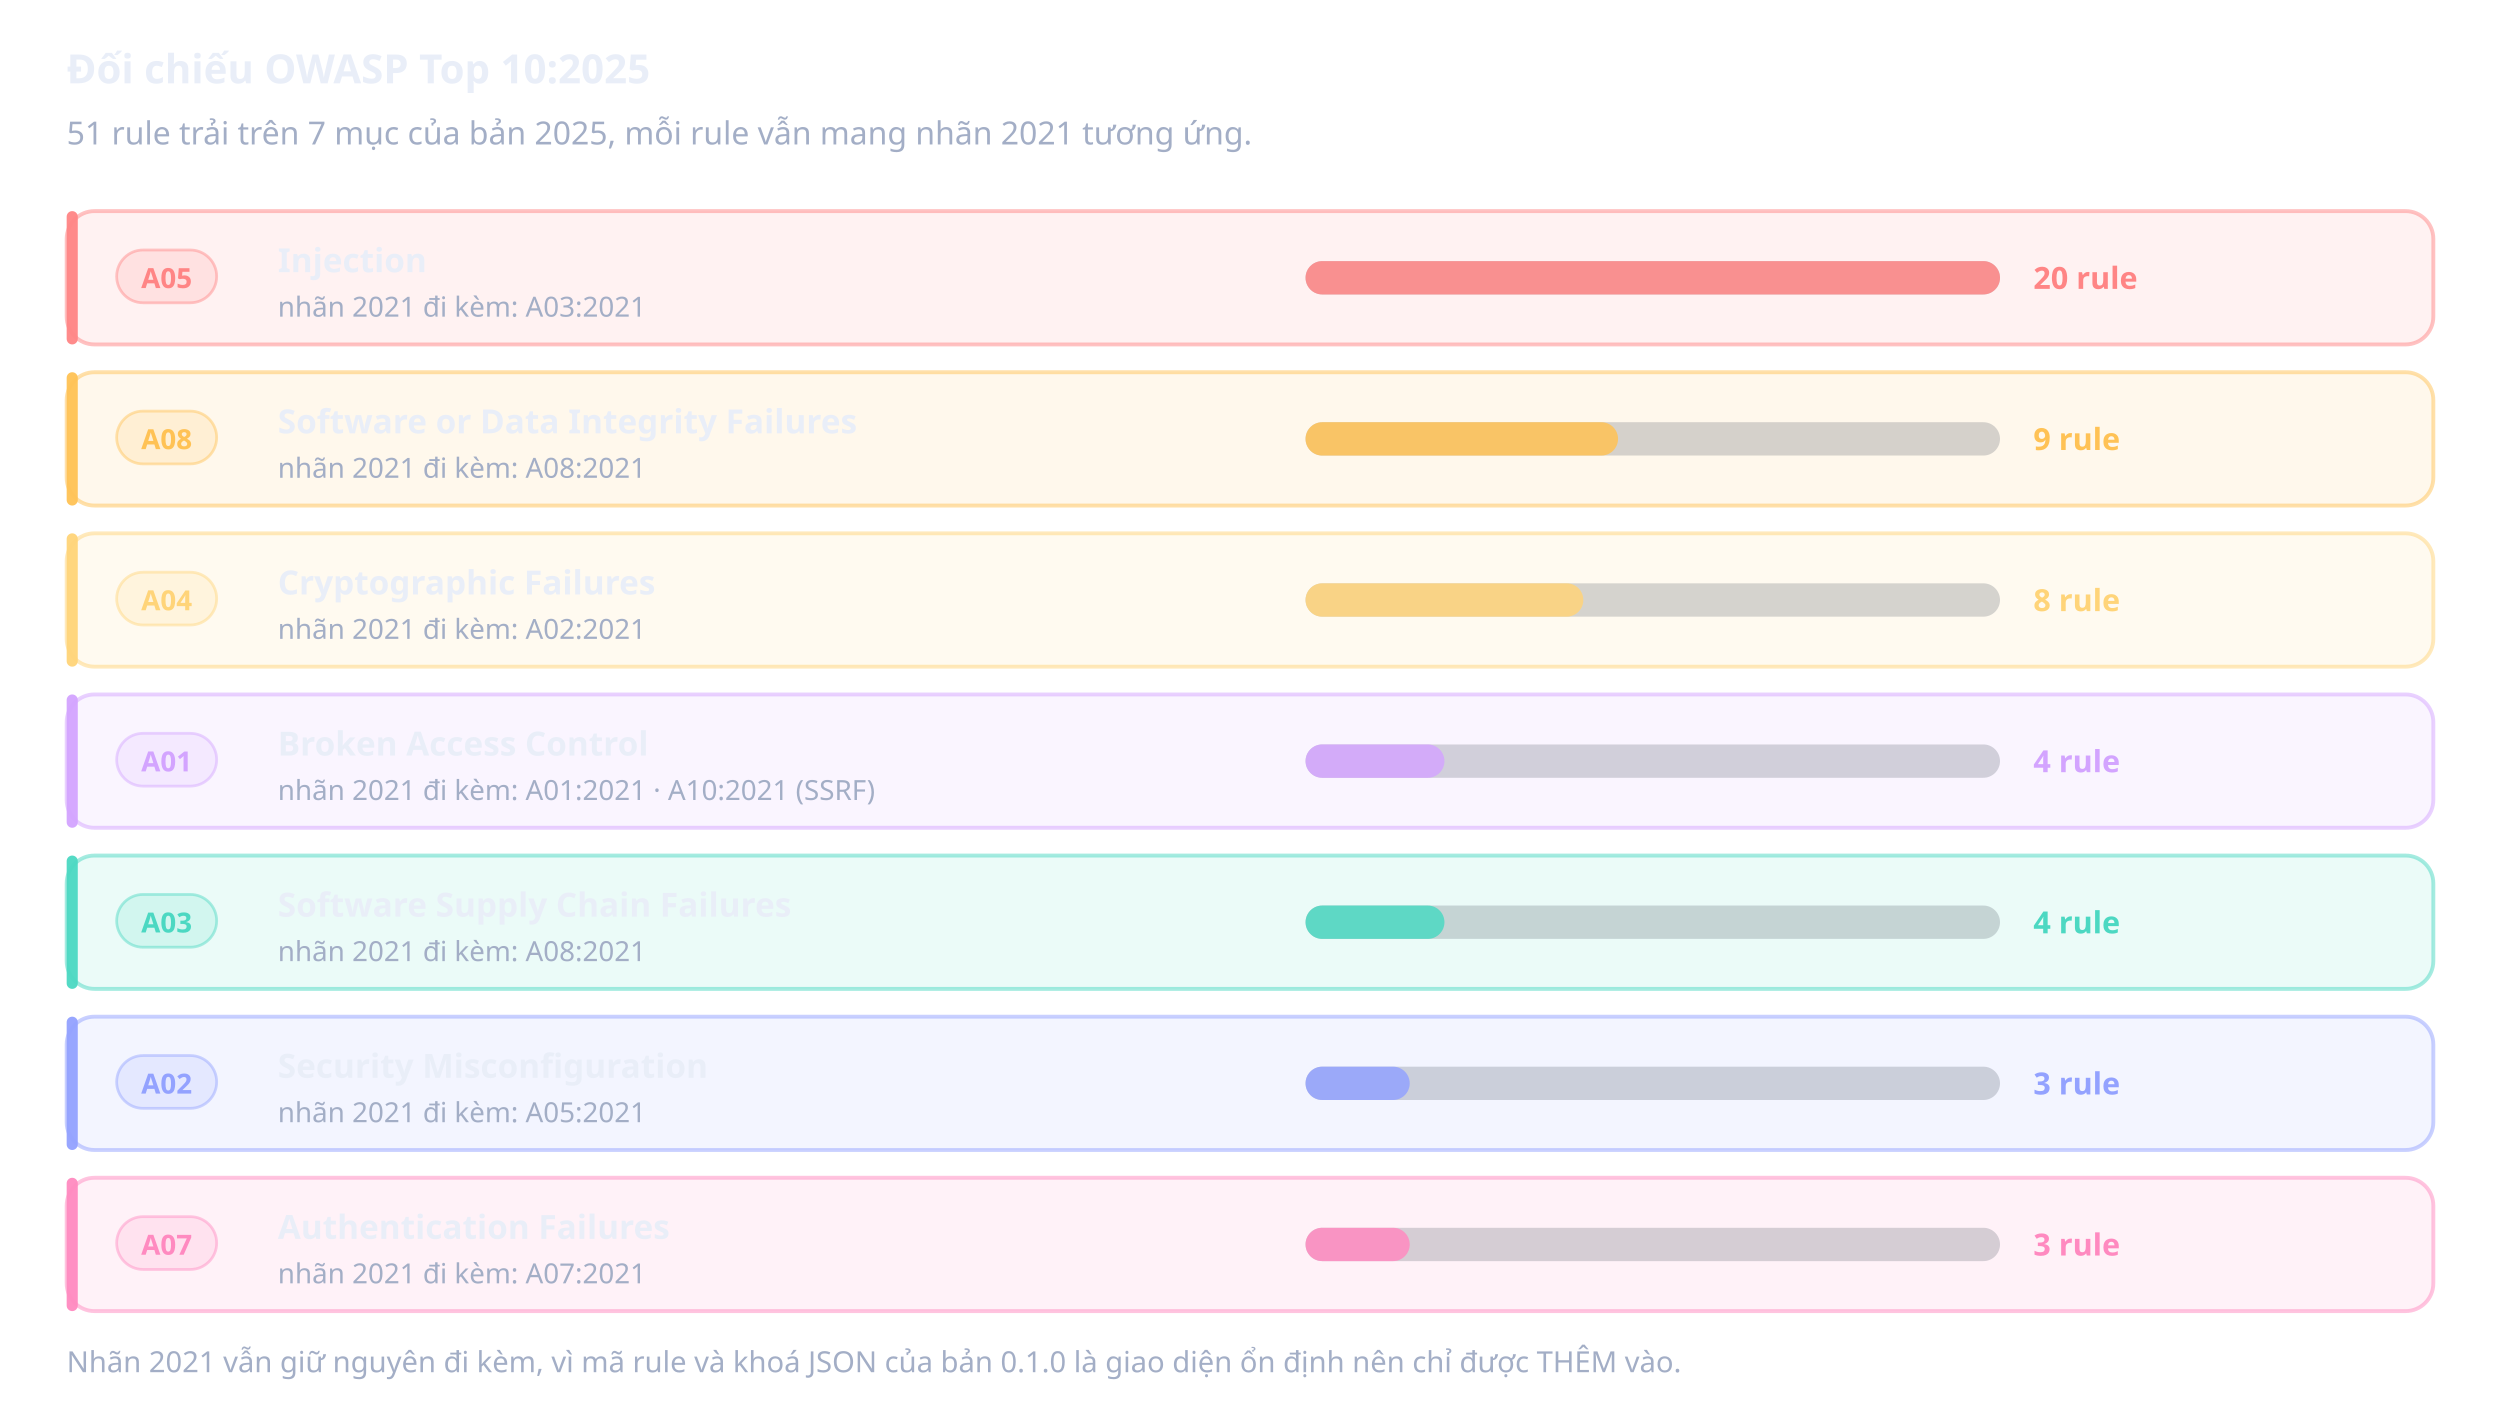
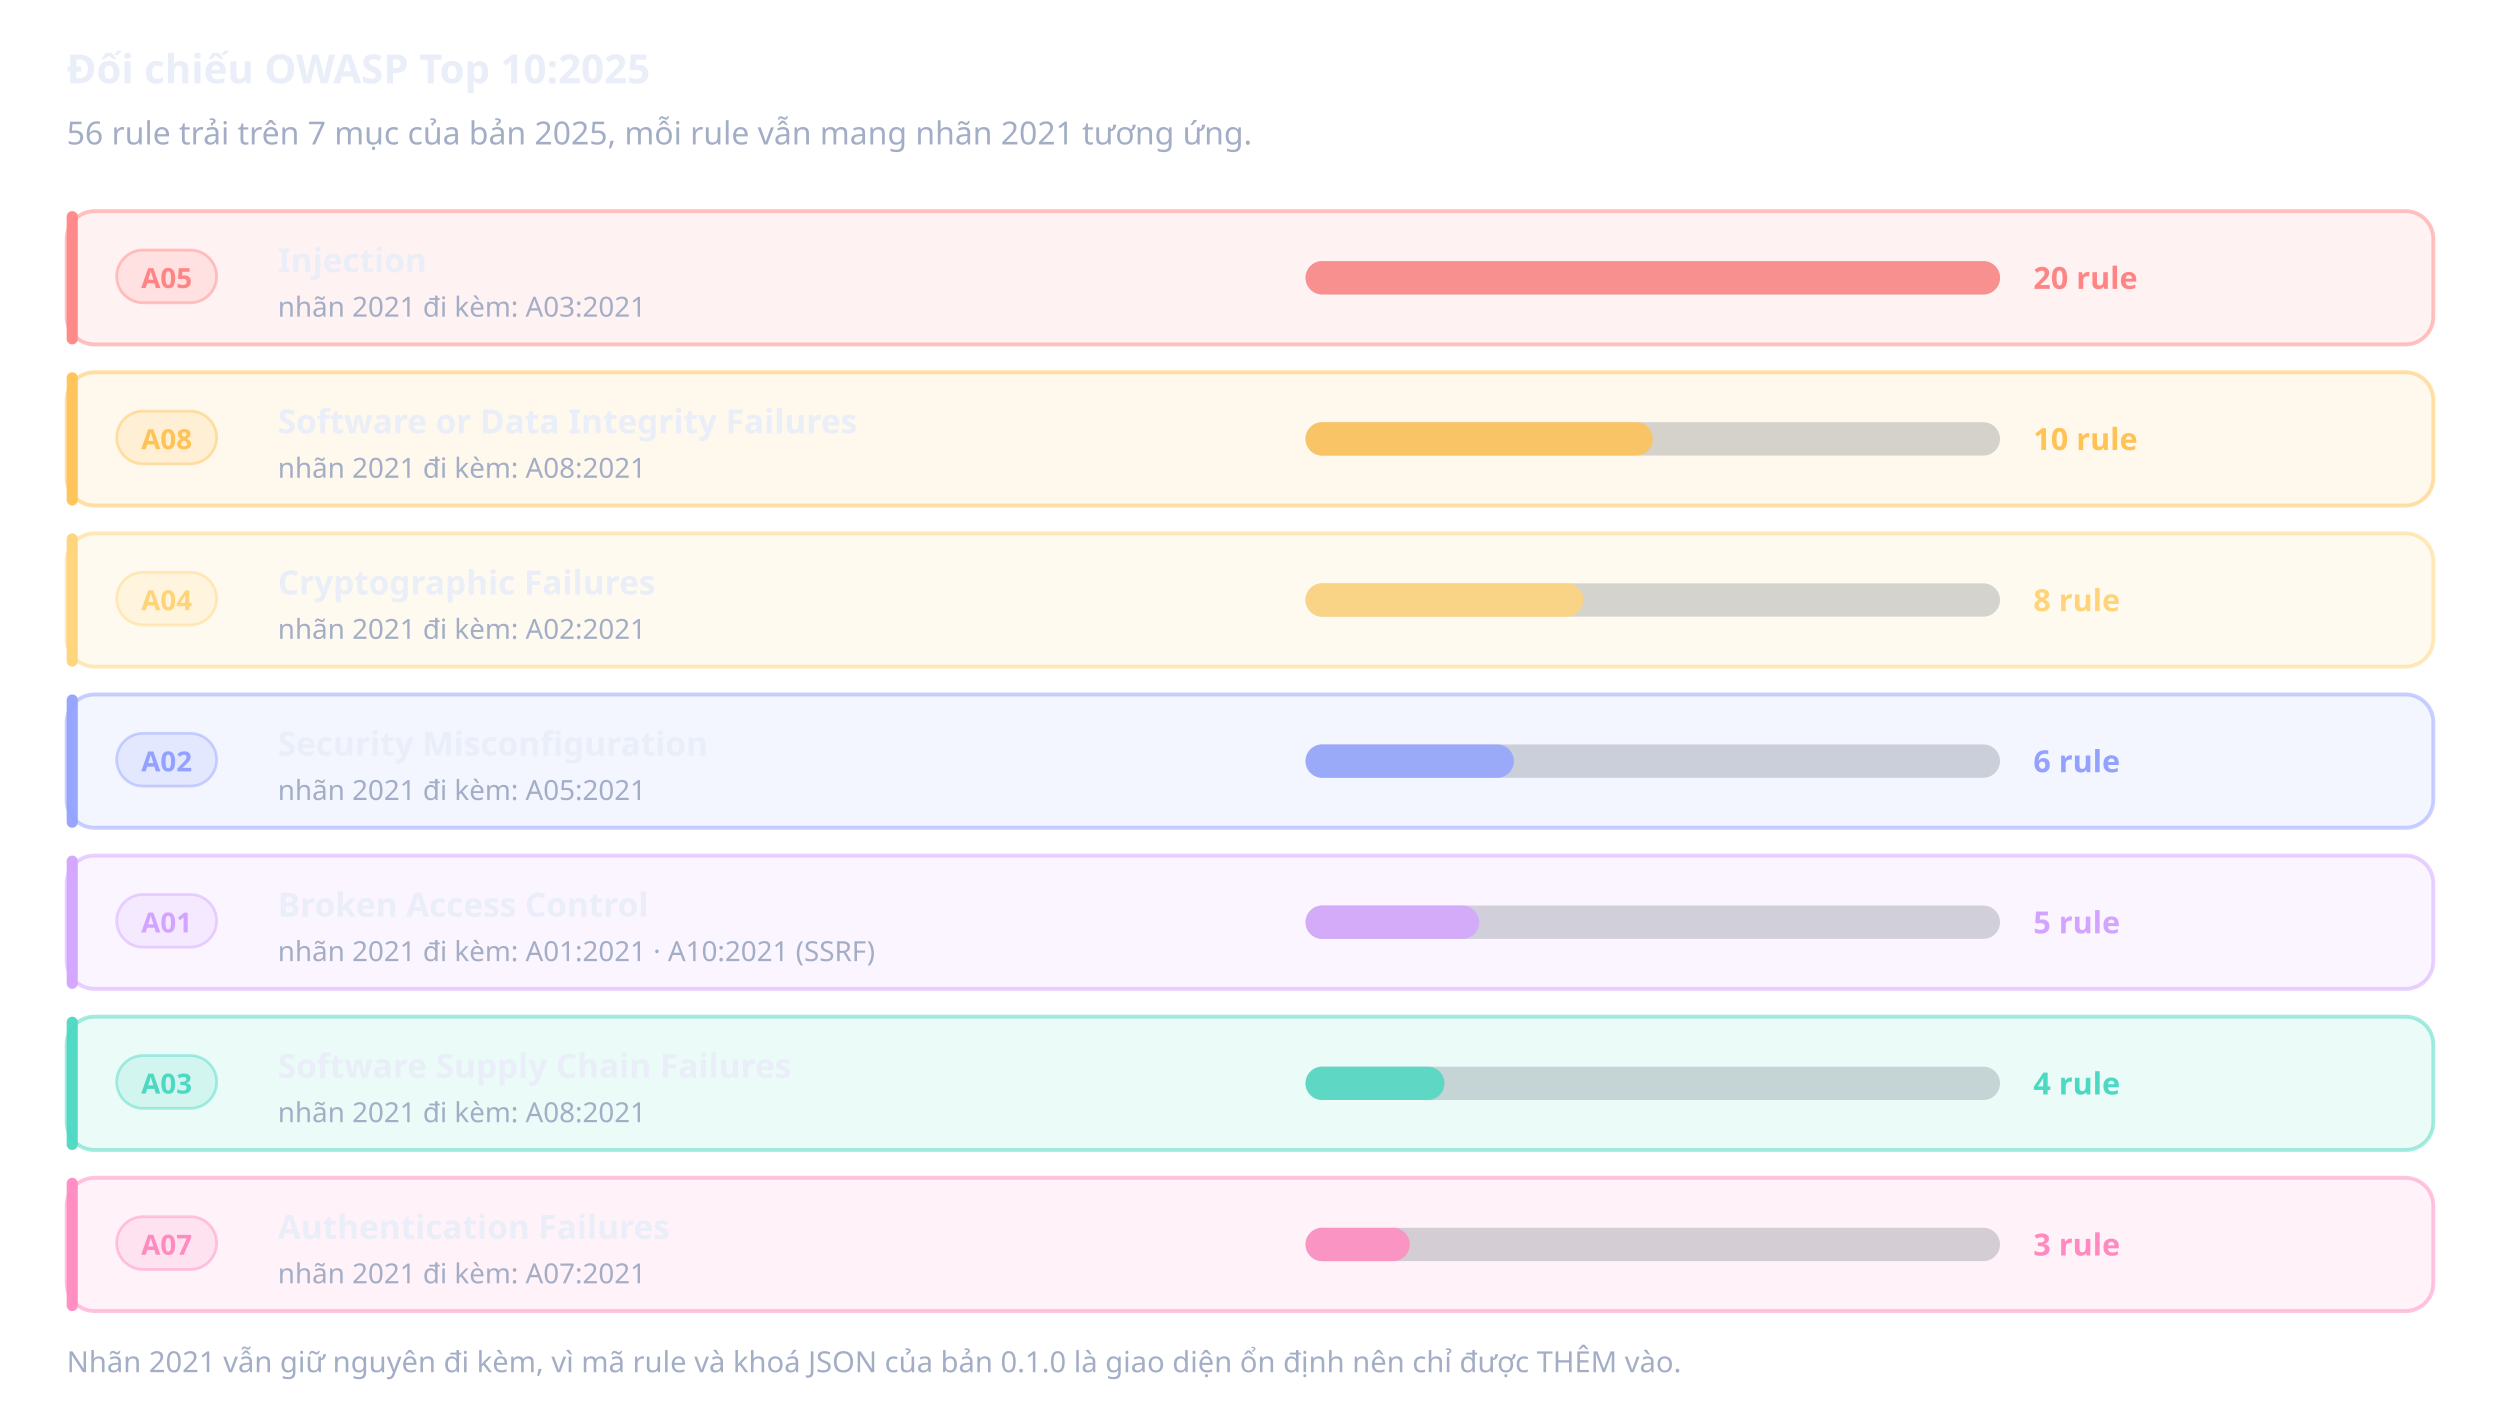
<svg xmlns="http://www.w3.org/2000/svg" viewBox="0 0 900 508" width="900" height="508" role="img">
  <defs>
    <marker id="adark" viewBox="0 0 10 10" refX="9" refY="5" markerWidth="6" markerHeight="6" orient="auto-start-reverse">
      <path d="M 0 0 L 10 5 L 0 10 z" fill="#a3aec6" opacity="0.75" />
    </marker>
  </defs>
  <text x="24" y="30" font-family="Segoe UI, system-ui, -apple-system, sans-serif" font-size="14.5" fill="#e9eef8" text-anchor="start" font-weight="700">Đối chiếu OWASP Top 10:2025</text>
-   <text x="24" y="52" font-family="Segoe UI, system-ui, -apple-system, sans-serif" font-size="11.5" fill="#a3aec6" text-anchor="start" font-weight="400">51 rule trải trên 7 mục của bản 2025, mỗi rule vẫn mang nhãn 2021 tương ứng.</text>
+   <text x="24" y="52" font-family="Segoe UI, system-ui, -apple-system, sans-serif" font-size="11.5" fill="#a3aec6" text-anchor="start" font-weight="400">56 rule trải trên 7 mục của bản 2025, mỗi rule vẫn mang nhãn 2021 tương ứng.</text>
  <rect x="24" y="76" width="852" height="48" rx="10" fill="#ff8585" opacity="0.11" />
  <rect x="24" y="76" width="852" height="48" rx="10" fill="none" stroke="#ff8585" stroke-width="1.4" opacity="0.50" />
  <rect x="24" y="76" width="4" height="48" rx="2" fill="#ff8585" opacity="0.95" />
  <rect x="42" y="90" width="36" height="19" rx="9.5" fill="#ff8585" opacity="0.16" />
  <rect x="42" y="90" width="36" height="19" rx="9.5" fill="none" stroke="#ff8585" stroke-width="1" opacity="0.45" />
  <text x="60" y="103.7" font-family="Segoe UI, system-ui, -apple-system, sans-serif" font-size="10" fill="#ff8585" text-anchor="middle" font-weight="700">A05</text>
  <text x="100" y="98" font-family="Segoe UI, system-ui, -apple-system, sans-serif" font-size="12" fill="#e9eef8" text-anchor="start" font-weight="700">Injection</text>
  <text x="100" y="114" font-family="Segoe UI, system-ui, -apple-system, sans-serif" font-size="10" fill="#a3aec6" text-anchor="start" font-weight="400">nhãn 2021 đi kèm: A03:2021</text>
  <rect x="470" y="94" width="250" height="12" rx="6.0" fill="#2b3546" opacity="0.20" />
  <rect x="470" y="94" width="250" height="12" rx="6" fill="#ff8585" opacity="0.85" />
  <text x="732" y="104" font-family="Segoe UI, system-ui, -apple-system, sans-serif" font-size="11" fill="#ff8585" text-anchor="start" font-weight="700">20 rule</text>
  <rect x="24" y="134" width="852" height="48" rx="10" fill="#ffc255" opacity="0.11" />
  <rect x="24" y="134" width="852" height="48" rx="10" fill="none" stroke="#ffc255" stroke-width="1.4" opacity="0.50" />
  <rect x="24" y="134" width="4" height="48" rx="2" fill="#ffc255" opacity="0.95" />
  <rect x="42" y="148" width="36" height="19" rx="9.5" fill="#ffc255" opacity="0.16" />
  <rect x="42" y="148" width="36" height="19" rx="9.5" fill="none" stroke="#ffc255" stroke-width="1" opacity="0.45" />
  <text x="60" y="161.7" font-family="Segoe UI, system-ui, -apple-system, sans-serif" font-size="10" fill="#ffc255" text-anchor="middle" font-weight="700">A08</text>
  <text x="100" y="156" font-family="Segoe UI, system-ui, -apple-system, sans-serif" font-size="12" fill="#e9eef8" text-anchor="start" font-weight="700">Software or Data Integrity Failures</text>
  <text x="100" y="172" font-family="Segoe UI, system-ui, -apple-system, sans-serif" font-size="10" fill="#a3aec6" text-anchor="start" font-weight="400">nhãn 2021 đi kèm: A08:2021</text>
  <rect x="470" y="152" width="250" height="12" rx="6.0" fill="#2b3546" opacity="0.20" />
-   <rect x="470" y="152" width="112.5" height="12" rx="6" fill="#ffc255" opacity="0.85" />
-   <text x="732" y="162" font-family="Segoe UI, system-ui, -apple-system, sans-serif" font-size="11" fill="#ffc255" text-anchor="start" font-weight="700">9 rule</text>
+   <rect x="470" y="152" width="125" height="12" rx="6" fill="#ffc255" opacity="0.85" />
+   <text x="732" y="162" font-family="Segoe UI, system-ui, -apple-system, sans-serif" font-size="11" fill="#ffc255" text-anchor="start" font-weight="700">10 rule</text>
  <rect x="24" y="192" width="852" height="48" rx="10" fill="#ffd479" opacity="0.11" />
  <rect x="24" y="192" width="852" height="48" rx="10" fill="none" stroke="#ffd479" stroke-width="1.4" opacity="0.50" />
  <rect x="24" y="192" width="4" height="48" rx="2" fill="#ffd479" opacity="0.95" />
  <rect x="42" y="206" width="36" height="19" rx="9.5" fill="#ffd479" opacity="0.16" />
  <rect x="42" y="206" width="36" height="19" rx="9.5" fill="none" stroke="#ffd479" stroke-width="1" opacity="0.45" />
  <text x="60" y="219.7" font-family="Segoe UI, system-ui, -apple-system, sans-serif" font-size="10" fill="#ffd479" text-anchor="middle" font-weight="700">A04</text>
  <text x="100" y="214" font-family="Segoe UI, system-ui, -apple-system, sans-serif" font-size="12" fill="#e9eef8" text-anchor="start" font-weight="700">Cryptographic Failures</text>
  <text x="100" y="230" font-family="Segoe UI, system-ui, -apple-system, sans-serif" font-size="10" fill="#a3aec6" text-anchor="start" font-weight="400">nhãn 2021 đi kèm: A02:2021</text>
  <rect x="470" y="210" width="250" height="12" rx="6.0" fill="#2b3546" opacity="0.20" />
  <rect x="470" y="210" width="100" height="12" rx="6" fill="#ffd479" opacity="0.85" />
  <text x="732" y="220" font-family="Segoe UI, system-ui, -apple-system, sans-serif" font-size="11" fill="#ffd479" text-anchor="start" font-weight="700">8 rule</text>
-   <rect x="24" y="250" width="852" height="48" rx="10" fill="#d3a4ff" opacity="0.11" />
-   <rect x="24" y="250" width="852" height="48" rx="10" fill="none" stroke="#d3a4ff" stroke-width="1.4" opacity="0.50" />
-   <rect x="24" y="250" width="4" height="48" rx="2" fill="#d3a4ff" opacity="0.95" />
-   <rect x="42" y="264" width="36" height="19" rx="9.5" fill="#d3a4ff" opacity="0.16" />
-   <rect x="42" y="264" width="36" height="19" rx="9.5" fill="none" stroke="#d3a4ff" stroke-width="1" opacity="0.45" />
-   <text x="60" y="277.7" font-family="Segoe UI, system-ui, -apple-system, sans-serif" font-size="10" fill="#d3a4ff" text-anchor="middle" font-weight="700">A01</text>
-   <text x="100" y="272" font-family="Segoe UI, system-ui, -apple-system, sans-serif" font-size="12" fill="#e9eef8" text-anchor="start" font-weight="700">Broken Access Control</text>
-   <text x="100" y="288" font-family="Segoe UI, system-ui, -apple-system, sans-serif" font-size="10" fill="#a3aec6" text-anchor="start" font-weight="400">nhãn 2021 đi kèm: A01:2021 · A10:2021 (SSRF)</text>
+   <rect x="24" y="250" width="852" height="48" rx="10" fill="#93a2ff" opacity="0.11" />
+   <rect x="24" y="250" width="852" height="48" rx="10" fill="none" stroke="#93a2ff" stroke-width="1.4" opacity="0.50" />
+   <rect x="24" y="250" width="4" height="48" rx="2" fill="#93a2ff" opacity="0.95" />
+   <rect x="42" y="264" width="36" height="19" rx="9.5" fill="#93a2ff" opacity="0.16" />
+   <rect x="42" y="264" width="36" height="19" rx="9.5" fill="none" stroke="#93a2ff" stroke-width="1" opacity="0.45" />
+   <text x="60" y="277.7" font-family="Segoe UI, system-ui, -apple-system, sans-serif" font-size="10" fill="#93a2ff" text-anchor="middle" font-weight="700">A02</text>
+   <text x="100" y="272" font-family="Segoe UI, system-ui, -apple-system, sans-serif" font-size="12" fill="#e9eef8" text-anchor="start" font-weight="700">Security Misconfiguration</text>
+   <text x="100" y="288" font-family="Segoe UI, system-ui, -apple-system, sans-serif" font-size="10" fill="#a3aec6" text-anchor="start" font-weight="400">nhãn 2021 đi kèm: A05:2021</text>
  <rect x="470" y="268" width="250" height="12" rx="6.0" fill="#2b3546" opacity="0.20" />
-   <rect x="470" y="268" width="50" height="12" rx="6" fill="#d3a4ff" opacity="0.85" />
-   <text x="732" y="278" font-family="Segoe UI, system-ui, -apple-system, sans-serif" font-size="11" fill="#d3a4ff" text-anchor="start" font-weight="700">4 rule</text>
-   <rect x="24" y="308" width="852" height="48" rx="10" fill="#4cd8c2" opacity="0.11" />
-   <rect x="24" y="308" width="852" height="48" rx="10" fill="none" stroke="#4cd8c2" stroke-width="1.4" opacity="0.50" />
-   <rect x="24" y="308" width="4" height="48" rx="2" fill="#4cd8c2" opacity="0.95" />
-   <rect x="42" y="322" width="36" height="19" rx="9.5" fill="#4cd8c2" opacity="0.16" />
-   <rect x="42" y="322" width="36" height="19" rx="9.5" fill="none" stroke="#4cd8c2" stroke-width="1" opacity="0.45" />
-   <text x="60" y="335.7" font-family="Segoe UI, system-ui, -apple-system, sans-serif" font-size="10" fill="#4cd8c2" text-anchor="middle" font-weight="700">A03</text>
-   <text x="100" y="330" font-family="Segoe UI, system-ui, -apple-system, sans-serif" font-size="12" fill="#e9eef8" text-anchor="start" font-weight="700">Software Supply Chain Failures</text>
-   <text x="100" y="346" font-family="Segoe UI, system-ui, -apple-system, sans-serif" font-size="10" fill="#a3aec6" text-anchor="start" font-weight="400">nhãn 2021 đi kèm: A08:2021</text>
+   <rect x="470" y="268" width="75" height="12" rx="6" fill="#93a2ff" opacity="0.85" />
+   <text x="732" y="278" font-family="Segoe UI, system-ui, -apple-system, sans-serif" font-size="11" fill="#93a2ff" text-anchor="start" font-weight="700">6 rule</text>
+   <rect x="24" y="308" width="852" height="48" rx="10" fill="#d3a4ff" opacity="0.11" />
+   <rect x="24" y="308" width="852" height="48" rx="10" fill="none" stroke="#d3a4ff" stroke-width="1.4" opacity="0.50" />
+   <rect x="24" y="308" width="4" height="48" rx="2" fill="#d3a4ff" opacity="0.95" />
+   <rect x="42" y="322" width="36" height="19" rx="9.5" fill="#d3a4ff" opacity="0.16" />
+   <rect x="42" y="322" width="36" height="19" rx="9.5" fill="none" stroke="#d3a4ff" stroke-width="1" opacity="0.45" />
+   <text x="60" y="335.7" font-family="Segoe UI, system-ui, -apple-system, sans-serif" font-size="10" fill="#d3a4ff" text-anchor="middle" font-weight="700">A01</text>
+   <text x="100" y="330" font-family="Segoe UI, system-ui, -apple-system, sans-serif" font-size="12" fill="#e9eef8" text-anchor="start" font-weight="700">Broken Access Control</text>
+   <text x="100" y="346" font-family="Segoe UI, system-ui, -apple-system, sans-serif" font-size="10" fill="#a3aec6" text-anchor="start" font-weight="400">nhãn 2021 đi kèm: A01:2021 · A10:2021 (SSRF)</text>
  <rect x="470" y="326" width="250" height="12" rx="6.0" fill="#2b3546" opacity="0.20" />
-   <rect x="470" y="326" width="50" height="12" rx="6" fill="#4cd8c2" opacity="0.85" />
-   <text x="732" y="336" font-family="Segoe UI, system-ui, -apple-system, sans-serif" font-size="11" fill="#4cd8c2" text-anchor="start" font-weight="700">4 rule</text>
-   <rect x="24" y="366" width="852" height="48" rx="10" fill="#93a2ff" opacity="0.11" />
-   <rect x="24" y="366" width="852" height="48" rx="10" fill="none" stroke="#93a2ff" stroke-width="1.4" opacity="0.50" />
-   <rect x="24" y="366" width="4" height="48" rx="2" fill="#93a2ff" opacity="0.95" />
-   <rect x="42" y="380" width="36" height="19" rx="9.5" fill="#93a2ff" opacity="0.16" />
-   <rect x="42" y="380" width="36" height="19" rx="9.5" fill="none" stroke="#93a2ff" stroke-width="1" opacity="0.45" />
-   <text x="60" y="393.7" font-family="Segoe UI, system-ui, -apple-system, sans-serif" font-size="10" fill="#93a2ff" text-anchor="middle" font-weight="700">A02</text>
-   <text x="100" y="388" font-family="Segoe UI, system-ui, -apple-system, sans-serif" font-size="12" fill="#e9eef8" text-anchor="start" font-weight="700">Security Misconfiguration</text>
-   <text x="100" y="404" font-family="Segoe UI, system-ui, -apple-system, sans-serif" font-size="10" fill="#a3aec6" text-anchor="start" font-weight="400">nhãn 2021 đi kèm: A05:2021</text>
+   <rect x="470" y="326" width="62.5" height="12" rx="6" fill="#d3a4ff" opacity="0.85" />
+   <text x="732" y="336" font-family="Segoe UI, system-ui, -apple-system, sans-serif" font-size="11" fill="#d3a4ff" text-anchor="start" font-weight="700">5 rule</text>
+   <rect x="24" y="366" width="852" height="48" rx="10" fill="#4cd8c2" opacity="0.11" />
+   <rect x="24" y="366" width="852" height="48" rx="10" fill="none" stroke="#4cd8c2" stroke-width="1.4" opacity="0.50" />
+   <rect x="24" y="366" width="4" height="48" rx="2" fill="#4cd8c2" opacity="0.95" />
+   <rect x="42" y="380" width="36" height="19" rx="9.5" fill="#4cd8c2" opacity="0.16" />
+   <rect x="42" y="380" width="36" height="19" rx="9.5" fill="none" stroke="#4cd8c2" stroke-width="1" opacity="0.45" />
+   <text x="60" y="393.7" font-family="Segoe UI, system-ui, -apple-system, sans-serif" font-size="10" fill="#4cd8c2" text-anchor="middle" font-weight="700">A03</text>
+   <text x="100" y="388" font-family="Segoe UI, system-ui, -apple-system, sans-serif" font-size="12" fill="#e9eef8" text-anchor="start" font-weight="700">Software Supply Chain Failures</text>
+   <text x="100" y="404" font-family="Segoe UI, system-ui, -apple-system, sans-serif" font-size="10" fill="#a3aec6" text-anchor="start" font-weight="400">nhãn 2021 đi kèm: A08:2021</text>
  <rect x="470" y="384" width="250" height="12" rx="6.0" fill="#2b3546" opacity="0.20" />
-   <rect x="470" y="384" width="37.5" height="12" rx="6" fill="#93a2ff" opacity="0.85" />
-   <text x="732" y="394" font-family="Segoe UI, system-ui, -apple-system, sans-serif" font-size="11" fill="#93a2ff" text-anchor="start" font-weight="700">3 rule</text>
+   <rect x="470" y="384" width="50" height="12" rx="6" fill="#4cd8c2" opacity="0.85" />
+   <text x="732" y="394" font-family="Segoe UI, system-ui, -apple-system, sans-serif" font-size="11" fill="#4cd8c2" text-anchor="start" font-weight="700">4 rule</text>
  <rect x="24" y="424" width="852" height="48" rx="10" fill="#ff8ac0" opacity="0.11" />
  <rect x="24" y="424" width="852" height="48" rx="10" fill="none" stroke="#ff8ac0" stroke-width="1.4" opacity="0.50" />
  <rect x="24" y="424" width="4" height="48" rx="2" fill="#ff8ac0" opacity="0.95" />
  <rect x="42" y="438" width="36" height="19" rx="9.5" fill="#ff8ac0" opacity="0.16" />
  <rect x="42" y="438" width="36" height="19" rx="9.5" fill="none" stroke="#ff8ac0" stroke-width="1" opacity="0.45" />
  <text x="60" y="451.7" font-family="Segoe UI, system-ui, -apple-system, sans-serif" font-size="10" fill="#ff8ac0" text-anchor="middle" font-weight="700">A07</text>
  <text x="100" y="446" font-family="Segoe UI, system-ui, -apple-system, sans-serif" font-size="12" fill="#e9eef8" text-anchor="start" font-weight="700">Authentication Failures</text>
  <text x="100" y="462" font-family="Segoe UI, system-ui, -apple-system, sans-serif" font-size="10" fill="#a3aec6" text-anchor="start" font-weight="400">nhãn 2021 đi kèm: A07:2021</text>
  <rect x="470" y="442" width="250" height="12" rx="6.0" fill="#2b3546" opacity="0.20" />
  <rect x="470" y="442" width="37.5" height="12" rx="6" fill="#ff8ac0" opacity="0.85" />
  <text x="732" y="452" font-family="Segoe UI, system-ui, -apple-system, sans-serif" font-size="11" fill="#ff8ac0" text-anchor="start" font-weight="700">3 rule</text>
  <text x="24" y="494" font-family="Segoe UI, system-ui, -apple-system, sans-serif" font-size="10.5" fill="#a3aec6" text-anchor="start" font-weight="400">Nhãn 2021 vẫn giữ nguyên đi kèm, vì mã rule và khoá JSON của bản 0.1.0 là giao diện ổn định nên chỉ được THÊM vào.</text>
</svg>
